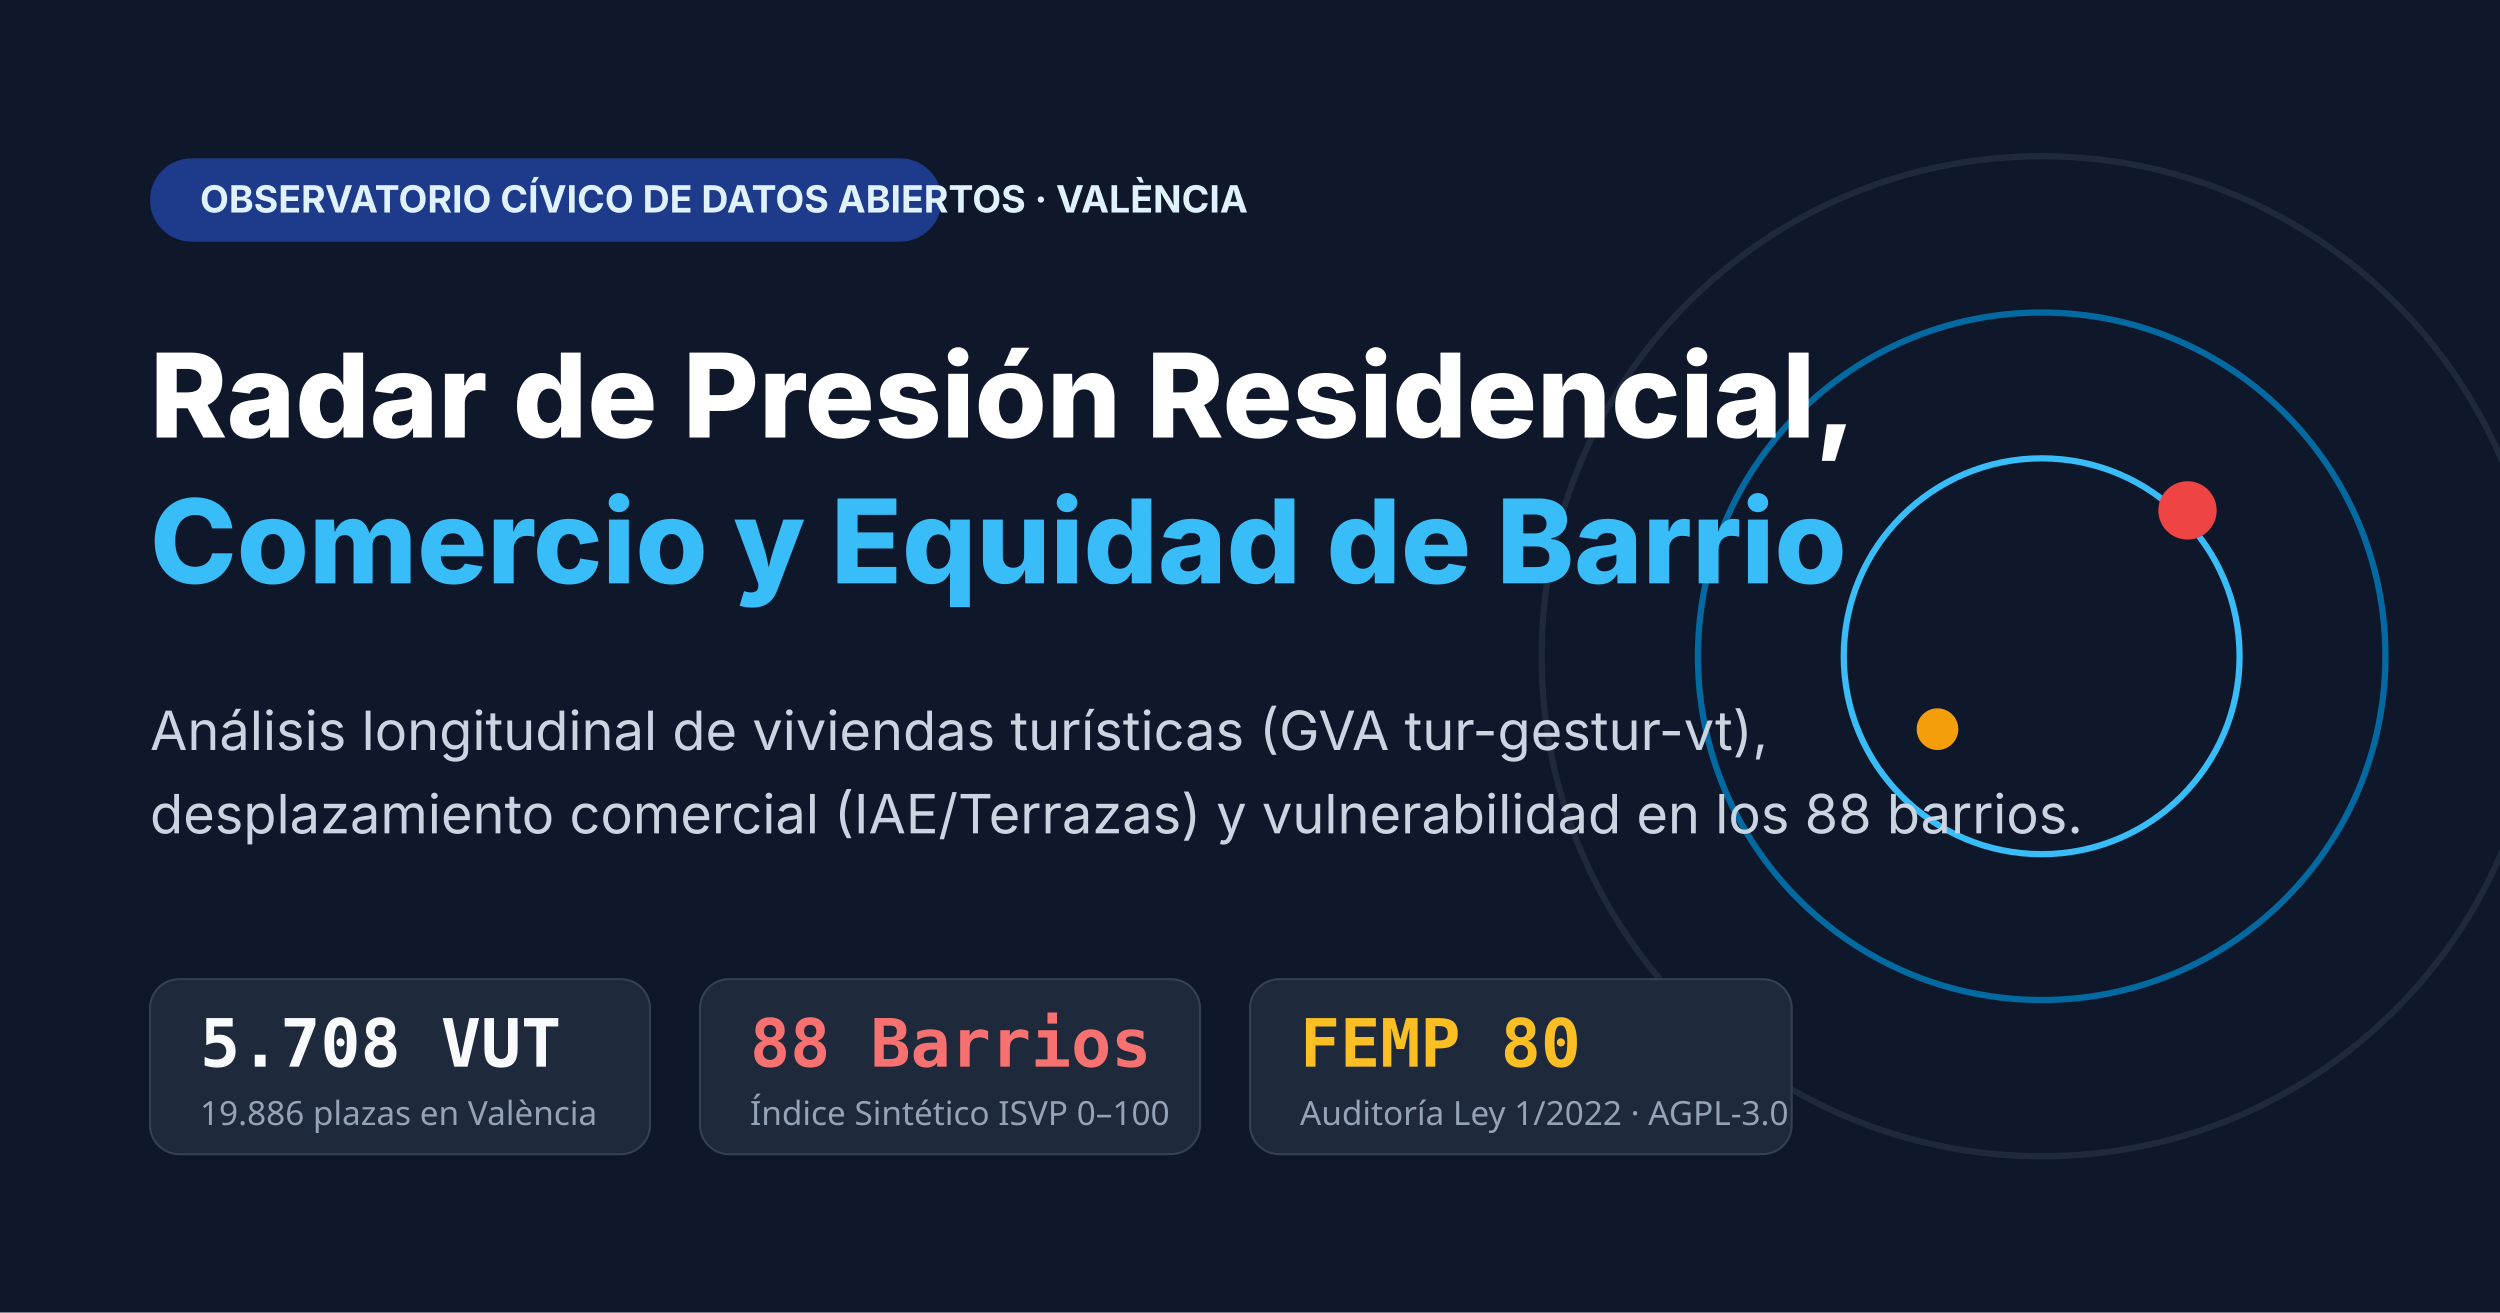
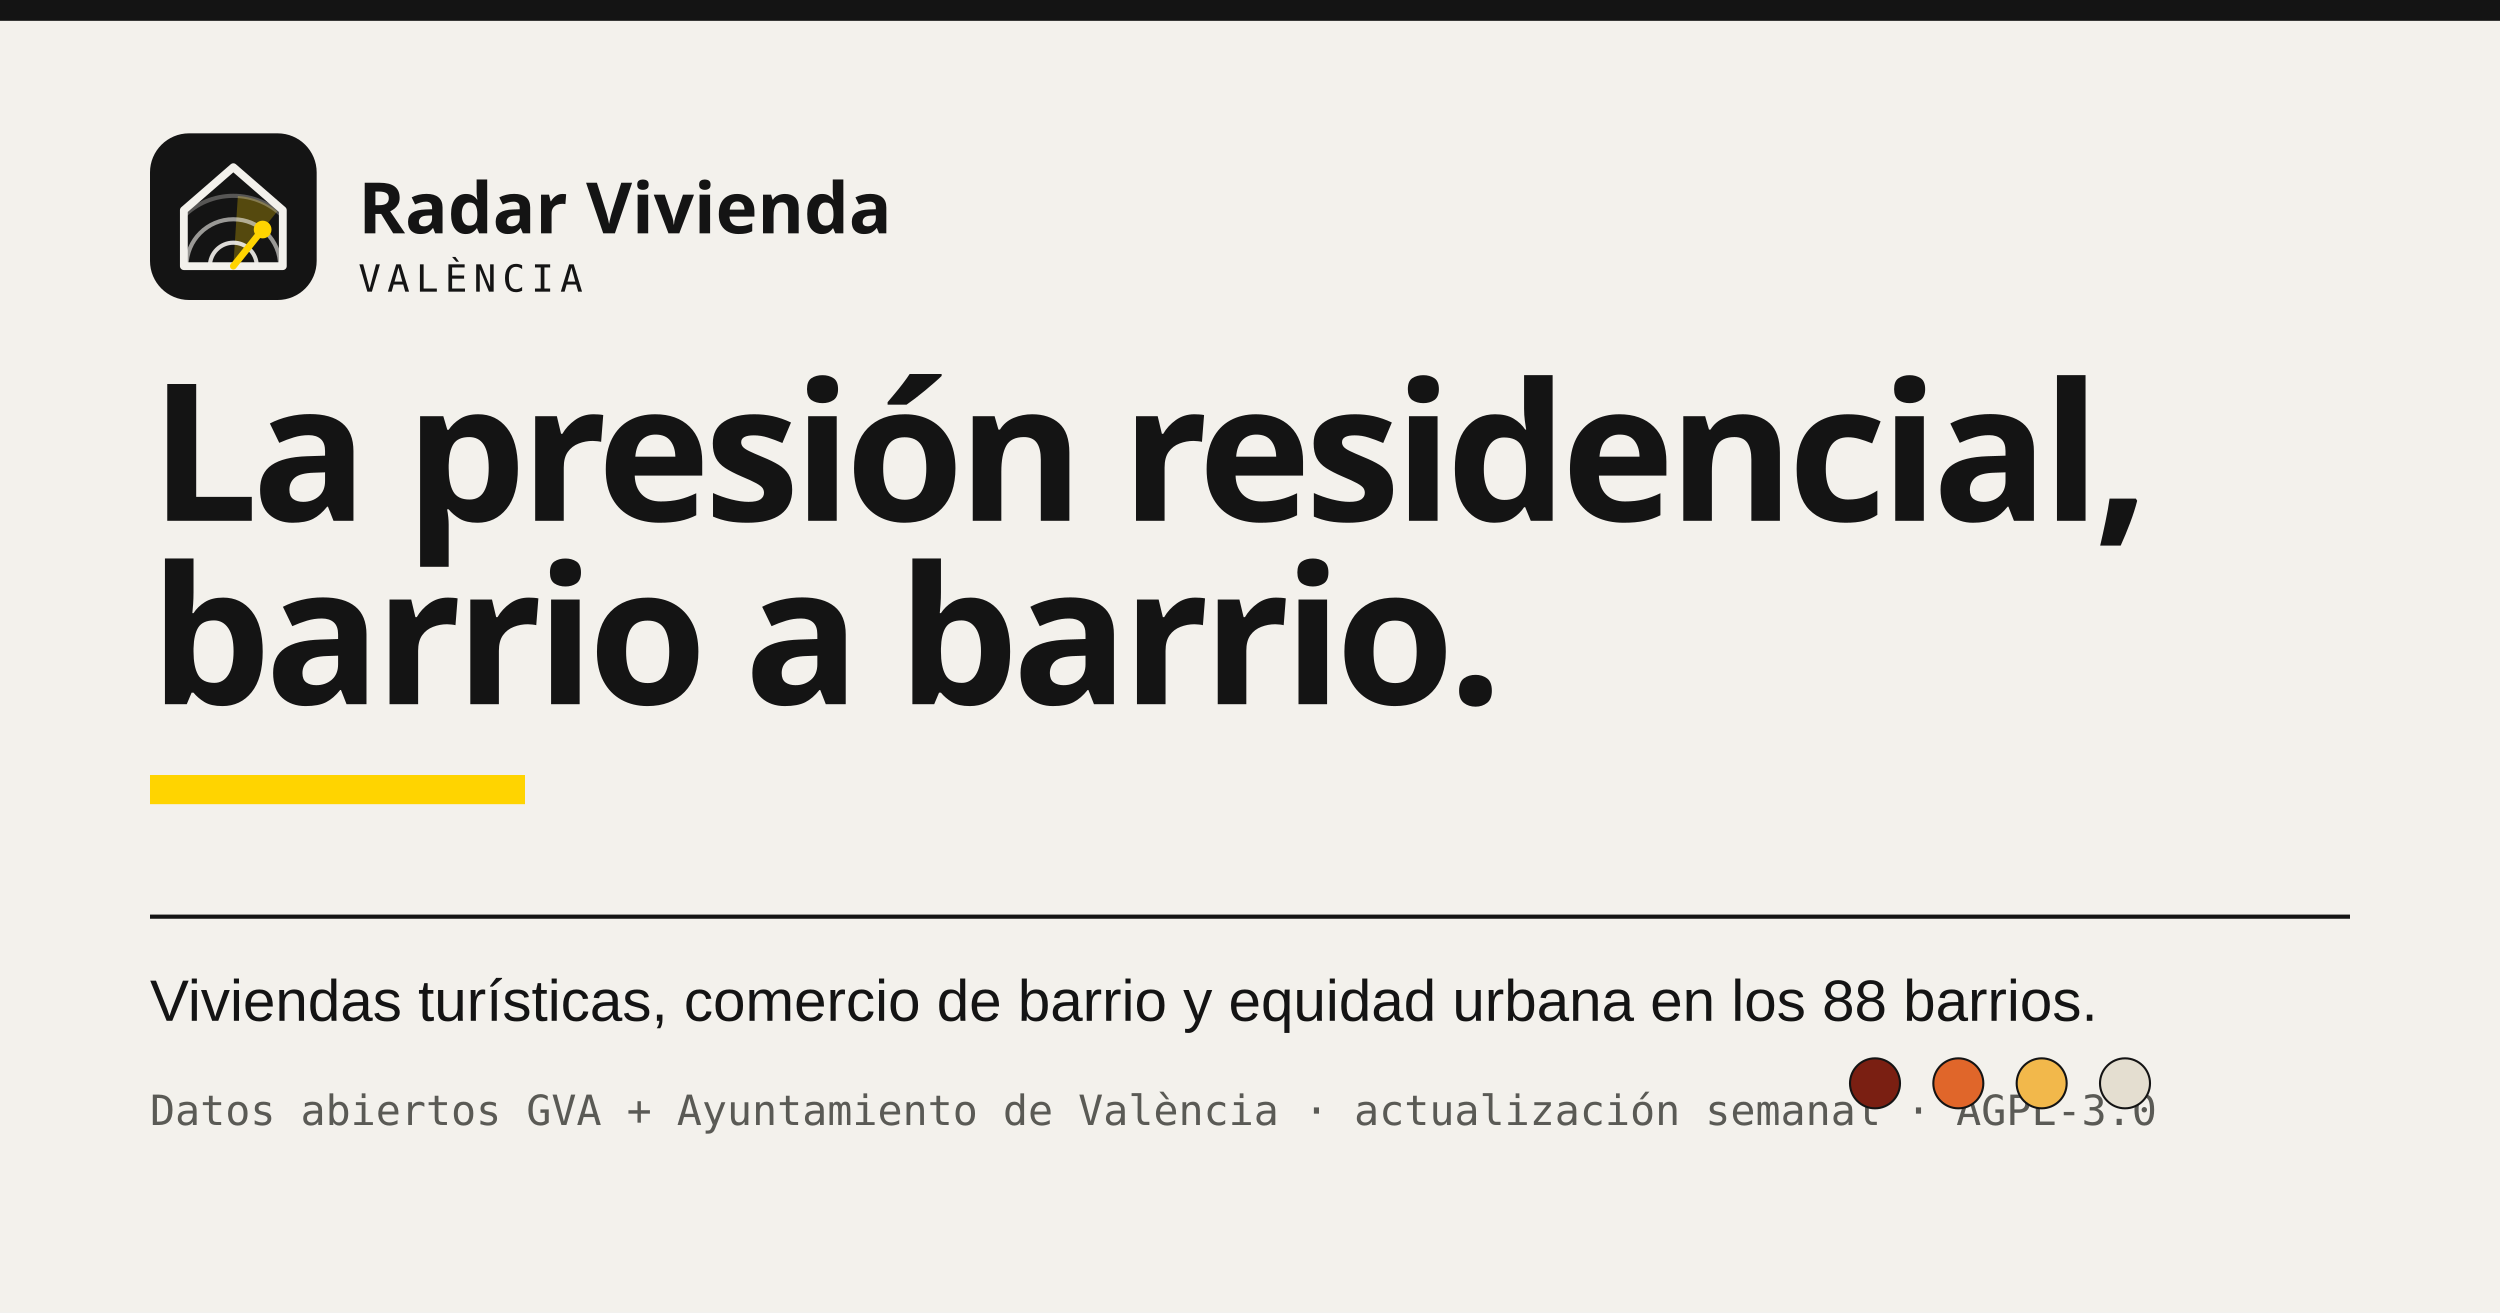
<svg xmlns="http://www.w3.org/2000/svg" width="1200" height="630" viewBox="0 0 1200 630" fill="none">
-   <rect width="1200" height="630" fill="#0F172A" />
-   <circle cx="980" cy="315" r="240" stroke="#1E293B" stroke-width="3" />
-   <circle cx="980" cy="315" r="165" stroke="#0369A1" stroke-width="3" />
-   <circle cx="980" cy="315" r="95" stroke="#38BDF8" stroke-width="3" />
-   <circle cx="1050" cy="245" r="14" fill="#EF4444" />
-   <circle cx="930" cy="350" r="10" fill="#F59E0B" />
-   <rect x="72" y="76" width="380" height="40" rx="20" fill="#1E3A8A" />
-   <text x="96" y="102" fill="#E0F2FE" font-family="system-ui, -apple-system, sans-serif" font-size="18" font-weight="700">OBSERVATORIO CÍVICO DE DATOS ABIERTOS · VALÈNCIA</text>
-   <text x="72" y="210" fill="#FFFFFF" font-family="system-ui, -apple-system, sans-serif" font-size="56" font-weight="800">Radar de Presión Residencial,</text>
-   <text x="72" y="280" fill="#38BDF8" font-family="system-ui, -apple-system, sans-serif" font-size="56" font-weight="800">Comercio y Equidad de Barrio</text>
-   <text x="72" y="360" fill="#CBD5E1" font-family="system-ui, -apple-system, sans-serif" font-size="26" font-weight="400">Análisis longitudinal de viviendas turísticas (GVA tur-gestur-vt),</text>
-   <text x="72" y="400" fill="#CBD5E1" font-family="system-ui, -apple-system, sans-serif" font-size="26" font-weight="400">desplazamiento comercial (IAE/Terrazas) y vulnerabilidad en los 88 barrios.</text>
-   <rect x="72" y="470" width="240" height="84" rx="14" fill="#1E293B" stroke="#334155" />
-   <text x="96" y="512" fill="#F8FAFC" font-family="monospace" font-size="32" font-weight="700">5.708 VUT</text>
-   <text x="96" y="540" fill="#94A3B8" font-family="system-ui, sans-serif" font-size="16">19.886 plazas en València</text>
-   <rect x="336" y="470" width="240" height="84" rx="14" fill="#1E293B" stroke="#334155" />
-   <text x="360" y="512" fill="#F87171" font-family="monospace" font-size="32" font-weight="700">88 Barrios</text>
-   <text x="360" y="540" fill="#94A3B8" font-family="system-ui, sans-serif" font-size="16">Índice Sintético ISVP 0–100</text>
-   <rect x="600" y="470" width="260" height="84" rx="14" fill="#1E293B" stroke="#334155" />
-   <text x="624" y="512" fill="#FBBF24" font-family="monospace" font-size="32" font-weight="700">FEMP 80</text>
-   <text x="624" y="540" fill="#94A3B8" font-family="system-ui, sans-serif" font-size="16">Auditoría Ley 1/2022 · AGPL-3.0</text>
+   <defs>
+     <clipPath id="casa">
+       <path d="M13 29.5 32 13l19 16.5V51H13z" />
+     </clipPath>
+   </defs>
+   <rect width="1200" height="630" fill="#F3F1EC" />
+   <rect x="0" y="0" width="1200" height="10" fill="#141414" />
+   <g transform="translate(72 64) scale(1.25)">
+     <rect width="64" height="64" rx="15" fill="#141414" />
+     <g clip-path="url(#casa)">
+       <path d="M32 51 33.74 24.06A27 27 0 0 1 48.88 29.93Z" fill="#FFD400" fill-opacity=".28" />
+       <g stroke="#F3F1EC" stroke-width="1.6" fill="none">
+         <circle cx="32" cy="51" r="9" stroke-opacity=".9" />
+         <circle cx="32" cy="51" r="18" stroke-opacity=".6" />
+         <circle cx="32" cy="51" r="27" stroke-opacity=".3" />
+       </g>
+     </g>
+     <path d="M13 29.5 32 13l19 16.5V51H13z" stroke="#F3F1EC" stroke-width="3" stroke-linejoin="round" />
+     <path d="m32 51 11.25-14.06" stroke="#FFD400" stroke-width="2.6" stroke-linecap="round" />
+     <circle cx="43.25" cy="36.94" r="3.4" fill="#FFD400" />
+   </g>
+   <text x="172" y="112" fill="#141414" font-family="'Bricolage Grotesque', 'Arial Black', sans-serif" font-size="34" font-weight="800">Radar Vivienda</text>
+   <text x="172" y="140" fill="#141414" font-family="'IBM Plex Mono', monospace" font-size="18" letter-spacing="3">VALÈNCIA</text>
+   <rect x="72" y="372" width="180" height="14" fill="#FFD400" />
+   <text x="72" y="250" fill="#141414" font-family="'Bricolage Grotesque', 'Arial Black', sans-serif" font-size="92" font-weight="800" letter-spacing="-3">La presión residencial,</text>
+   <text x="72" y="338" fill="#141414" font-family="'Bricolage Grotesque', 'Arial Black', sans-serif" font-size="92" font-weight="800" letter-spacing="-3">barrio a barrio.</text>
+   <line x1="72" y1="440" x2="1128" y2="440" stroke="#141414" stroke-width="2" />
+   <text x="72" y="490" fill="#141414" font-family="'Public Sans', Arial, sans-serif" font-size="28">Viviendas turísticas, comercio de barrio y equidad urbana en los 88 barrios.</text>
+   <text x="72" y="540" fill="#5A5A55" font-family="'IBM Plex Mono', monospace" font-size="20">Datos abiertos GVA + Ayuntamiento de València · actualización semanal · AGPL-3.0</text>
+   <g transform="translate(900 520)">
+     <circle cx="0" cy="0" r="12" fill="#7A1F12" stroke="#141414" />
+     <circle cx="40" cy="0" r="12" fill="#E0662A" stroke="#141414" />
+     <circle cx="80" cy="0" r="12" fill="#F2B84B" stroke="#141414" />
+     <circle cx="120" cy="0" r="12" fill="#E4DED0" stroke="#141414" />
+   </g>
</svg>
